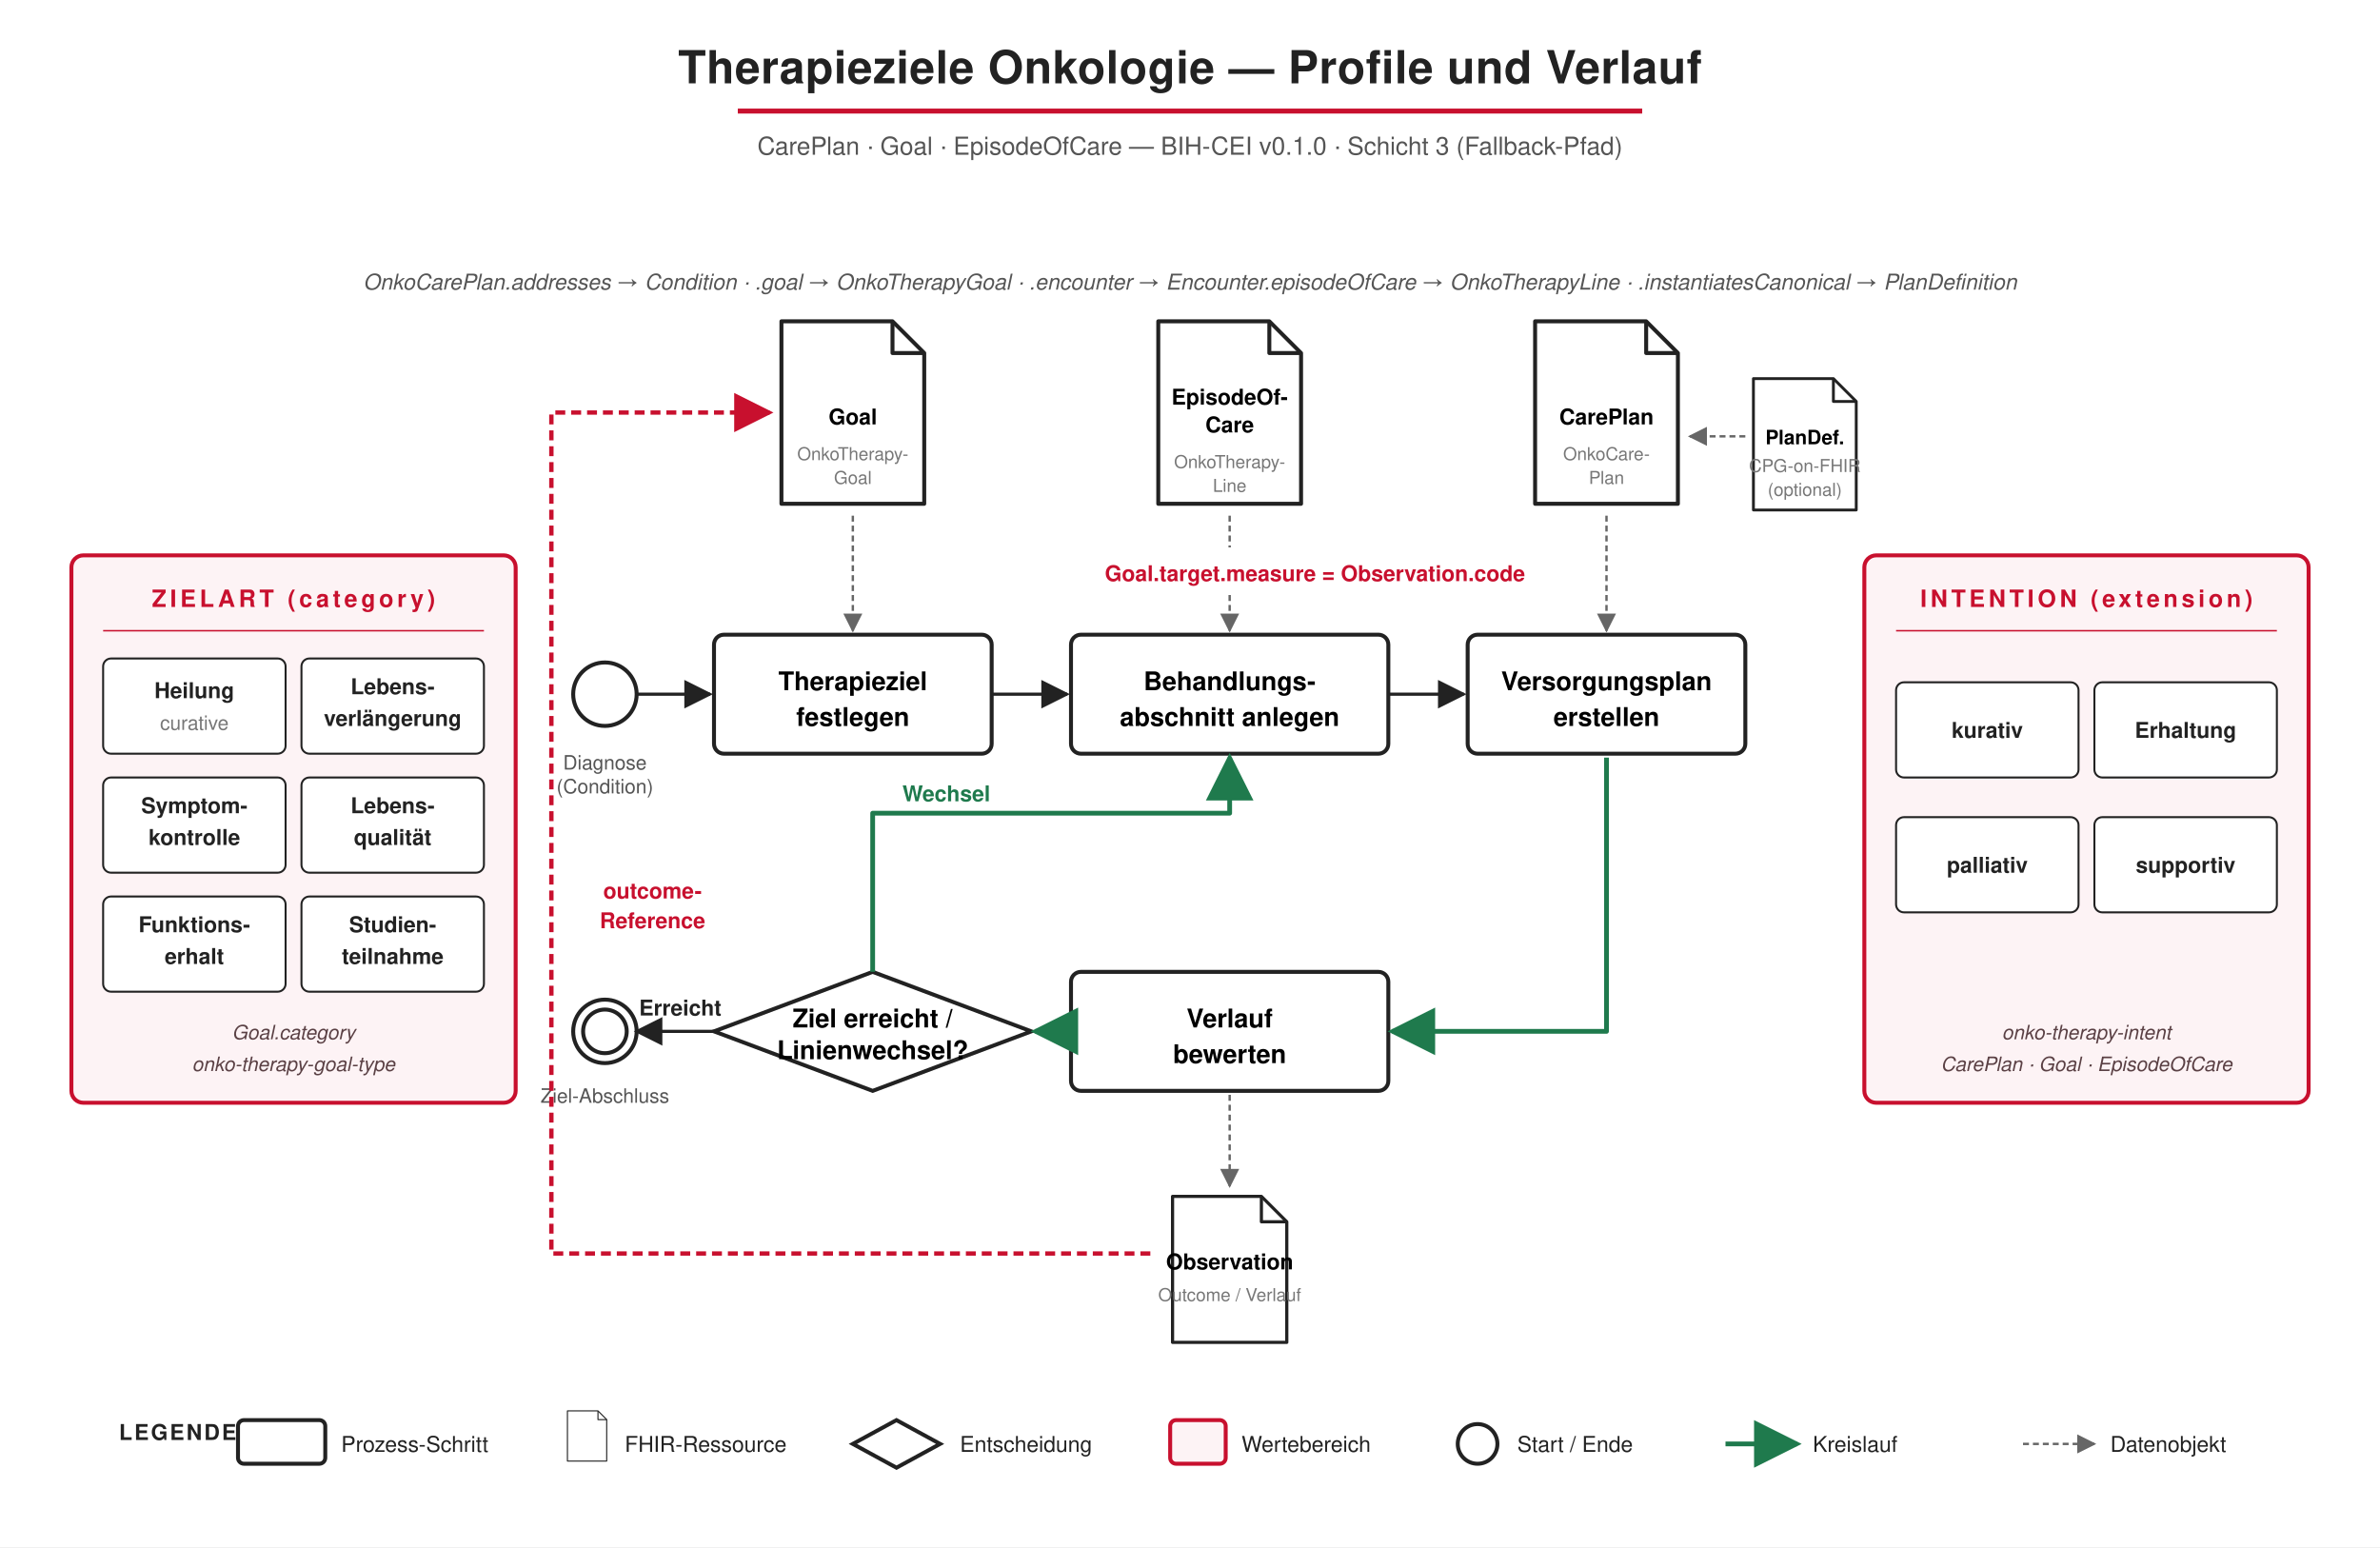
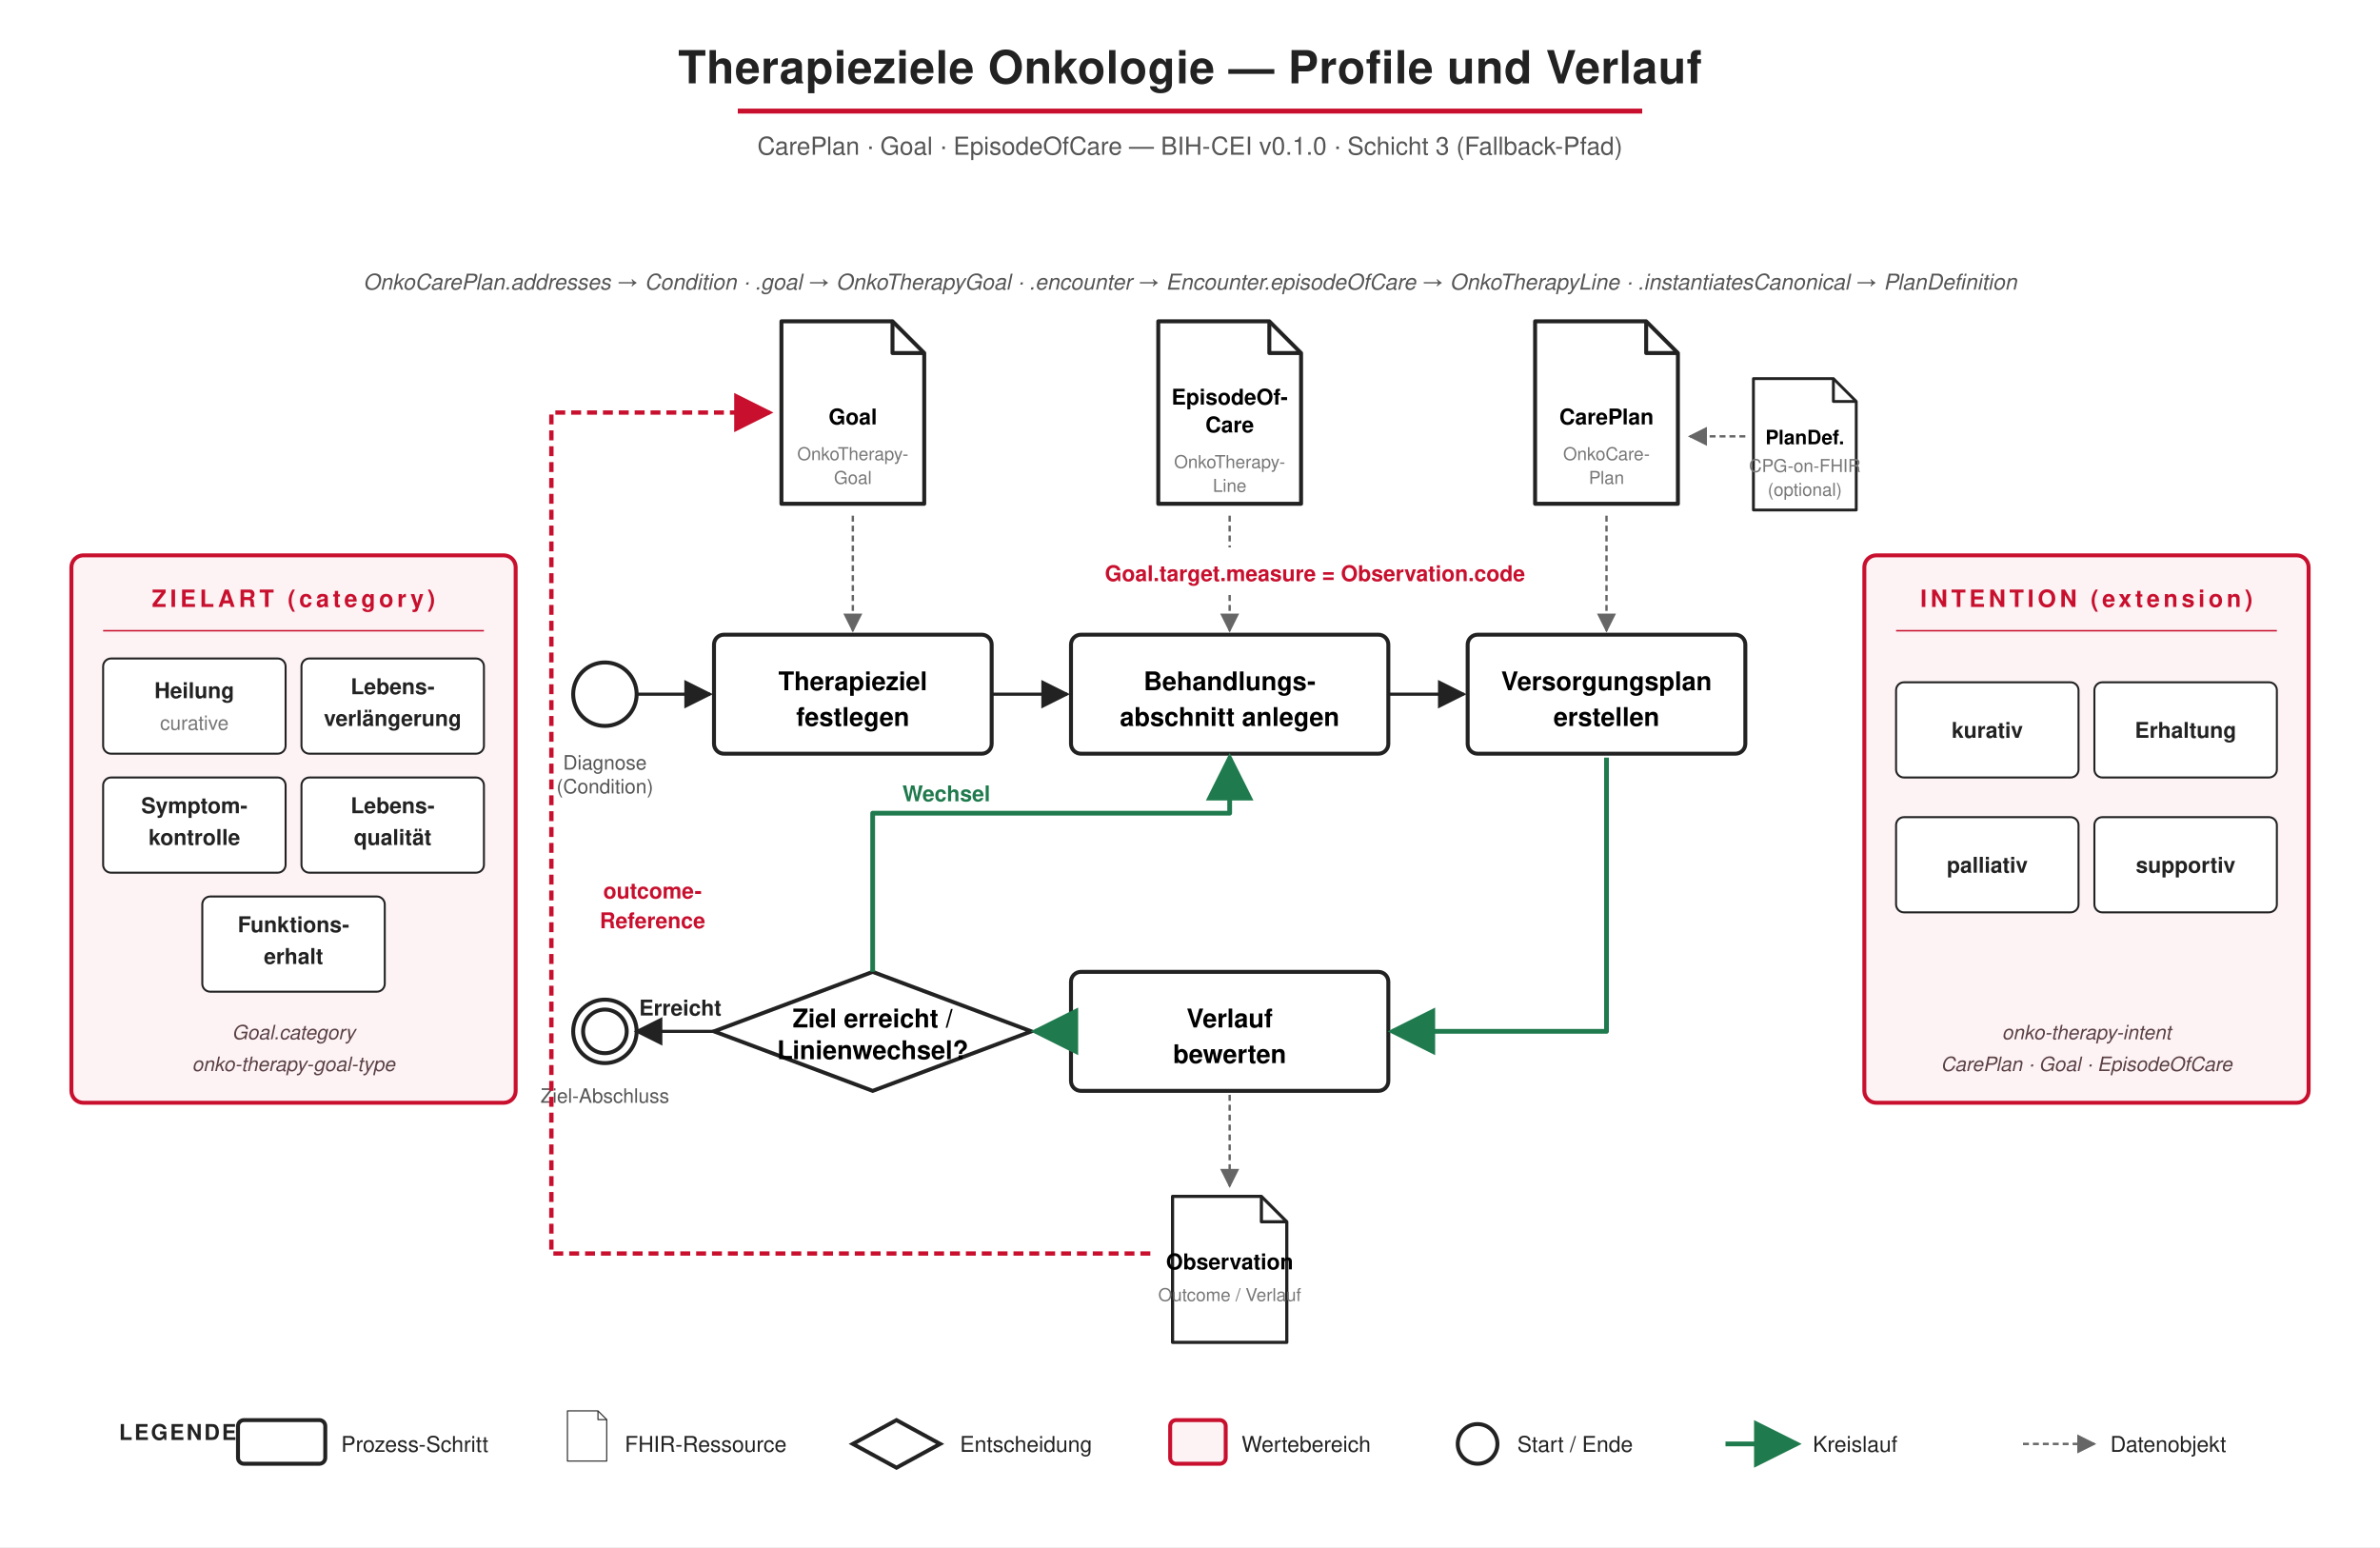
<svg xmlns="http://www.w3.org/2000/svg" viewBox="0 0 1200 780" font-family="'Segoe UI', 'Helvetica Neue', Helvetica, Arial, sans-serif" font-size="13">
  <defs>
    <marker id="arr" viewBox="0 0 10 10" refX="9" refY="5" markerWidth="9" markerHeight="9" orient="auto-start-reverse">
      <path d="M 0 0 L 10 5 L 0 10 z" fill="#222" />
    </marker>
    <marker id="arr-data" viewBox="0 0 10 10" refX="9" refY="5" markerWidth="8" markerHeight="8" orient="auto-start-reverse">
      <path d="M 0 0 L 10 5 L 0 10 z" fill="#666" />
    </marker>
    <marker id="arr-goal" viewBox="0 0 10 10" refX="9" refY="5" markerWidth="9" markerHeight="9" orient="auto-start-reverse">
      <path d="M 0 0 L 10 5 L 0 10 z" fill="#c8102e" />
    </marker>
    <marker id="arr-cycle" viewBox="0 0 10 10" refX="9" refY="5" markerWidth="10" markerHeight="10" orient="auto-start-reverse">
      <path d="M 0 0 L 10 5 L 0 10 z" fill="#1f7a4d" />
    </marker>
    <symbol id="doc" viewBox="0 0 80 100">
      <path d="M 4 4 L 60 4 L 76 20 L 76 96 L 4 96 z" fill="#ffffff" stroke="#222" stroke-width="2" stroke-linejoin="round" />
      <path d="M 60 4 L 60 20 L 76 20" fill="none" stroke="#222" stroke-width="2" stroke-linejoin="round" />
    </symbol>
  </defs>
  <rect width="1200" height="780" fill="#ffffff" />
  <text x="600" y="42" text-anchor="middle" font-size="23" font-weight="700" fill="#222" letter-spacing="0.3">Therapieziele Onkologie — Profile und Verlauf</text>
  <line x1="372" y1="56" x2="828" y2="56" stroke="#c8102e" stroke-width="2.5" />
  <text x="600" y="78" text-anchor="middle" font-size="12.5" fill="#555">CarePlan · Goal · EpisodeOfCare — BIH-CEI v0.1.0  ·  Schicht 3 (Fallback-Pfad)</text>
  <g transform="translate(36, 280)">
    <rect width="224" height="276" rx="6" fill="#fdf3f5" stroke="#c8102e" stroke-width="2" />
    <text x="112" y="26" text-anchor="middle" font-size="12" font-weight="700" fill="#c8102e" letter-spacing="1.8">ZIELART (category)</text>
    <line x1="16" y1="38" x2="208" y2="38" stroke="#c8102e" stroke-width="0.75" />
    <g font-size="11" fill="#222">
      <rect x="16" y="52" width="92" height="48" rx="4" fill="#ffffff" stroke="#222" />
      <text x="62" y="72" text-anchor="middle" font-weight="600">Heilung</text>
      <text x="62" y="88" text-anchor="middle" font-size="10" fill="#777">curative</text>
      <rect x="116" y="52" width="92" height="48" rx="4" fill="#ffffff" stroke="#222" />
      <text x="162" y="70" text-anchor="middle" font-weight="600">Lebens-</text>
      <text x="162" y="86" text-anchor="middle" font-weight="600">verlängerung</text>
      <rect x="16" y="112" width="92" height="48" rx="4" fill="#ffffff" stroke="#222" />
      <text x="62" y="130" text-anchor="middle" font-weight="600">Symptom-</text>
      <text x="62" y="146" text-anchor="middle" font-weight="600">kontrolle</text>
      <rect x="116" y="112" width="92" height="48" rx="4" fill="#ffffff" stroke="#222" />
      <text x="162" y="130" text-anchor="middle" font-weight="600">Lebens-</text>
      <text x="162" y="146" text-anchor="middle" font-weight="600">qualität</text>
-       <rect x="16" y="172" width="92" height="48" rx="4" fill="#ffffff" stroke="#222" />
-       <text x="62" y="190" text-anchor="middle" font-weight="600">Funktions-</text>
-       <text x="62" y="206" text-anchor="middle" font-weight="600">erhalt</text>
-       <rect x="116" y="172" width="92" height="48" rx="4" fill="#ffffff" stroke="#222" />
-       <text x="162" y="190" text-anchor="middle" font-weight="600">Studien-</text>
-       <text x="162" y="206" text-anchor="middle" font-weight="600">teilnahme</text>
+       <rect x="66" y="172" width="92" height="48" rx="4" fill="#ffffff" stroke="#222" />
+       <text x="112" y="190" text-anchor="middle" font-weight="600">Funktions-</text>
+       <text x="112" y="206" text-anchor="middle" font-weight="600">erhalt</text>
    </g>
    <text x="112" y="244" text-anchor="middle" font-size="10" fill="#5a4044" font-style="italic">Goal.category</text>
    <text x="112" y="260" text-anchor="middle" font-size="10" fill="#5a4044" font-style="italic">onko-therapy-goal-type</text>
  </g>
  <g transform="translate(940, 280)">
    <rect width="224" height="276" rx="6" fill="#fdf3f5" stroke="#c8102e" stroke-width="2" />
    <text x="112" y="26" text-anchor="middle" font-size="12" font-weight="700" fill="#c8102e" letter-spacing="1.8">INTENTION (extension)</text>
    <line x1="16" y1="38" x2="208" y2="38" stroke="#c8102e" stroke-width="0.75" />
    <g font-size="11" fill="#222">
      <rect x="16" y="64" width="92" height="48" rx="4" fill="#ffffff" stroke="#222" />
      <text x="62" y="92" text-anchor="middle" font-weight="600">kurativ</text>
      <rect x="116" y="64" width="92" height="48" rx="4" fill="#ffffff" stroke="#222" />
      <text x="162" y="92" text-anchor="middle" font-weight="600">Erhaltung</text>
      <rect x="16" y="132" width="92" height="48" rx="4" fill="#ffffff" stroke="#222" />
      <text x="62" y="160" text-anchor="middle" font-weight="600">palliativ</text>
      <rect x="116" y="132" width="92" height="48" rx="4" fill="#ffffff" stroke="#222" />
      <text x="162" y="160" text-anchor="middle" font-weight="600">supportiv</text>
    </g>
    <text x="112" y="244" text-anchor="middle" font-size="10" fill="#5a4044" font-style="italic">onko-therapy-intent</text>
    <text x="112" y="260" text-anchor="middle" font-size="10" fill="#5a4044" font-style="italic">CarePlan · Goal · EpisodeOfCare</text>
  </g>
  <circle cx="305" cy="350" r="16" fill="#ffffff" stroke="#222" stroke-width="2" />
  <text x="305" y="388" text-anchor="middle" font-size="10" fill="#555">Diagnose</text>
  <text x="305" y="400" text-anchor="middle" font-size="10" fill="#555">(Condition)</text>
  <g transform="translate(360, 320)">
    <rect width="140" height="60" rx="5" fill="#ffffff" stroke="#222" stroke-width="2" />
    <text x="70" y="28" text-anchor="middle" font-weight="600">Therapieziel</text>
    <text x="70" y="46" text-anchor="middle" font-weight="600">festlegen</text>
  </g>
  <g transform="translate(540, 320)">
    <rect width="160" height="60" rx="5" fill="#ffffff" stroke="#222" stroke-width="2" />
    <text x="80" y="28" text-anchor="middle" font-weight="600">Behandlungs-</text>
    <text x="80" y="46" text-anchor="middle" font-weight="600">abschnitt anlegen</text>
  </g>
  <g transform="translate(740, 320)">
    <rect width="140" height="60" rx="5" fill="#ffffff" stroke="#222" stroke-width="2" />
    <text x="70" y="28" text-anchor="middle" font-weight="600">Versorgungsplan</text>
    <text x="70" y="46" text-anchor="middle" font-weight="600">erstellen</text>
  </g>
  <g transform="translate(540, 490)">
    <rect width="160" height="60" rx="5" fill="#ffffff" stroke="#222" stroke-width="2" />
    <text x="80" y="28" text-anchor="middle" font-weight="600">Verlauf</text>
    <text x="80" y="46" text-anchor="middle" font-weight="600">bewerten</text>
  </g>
  <g transform="translate(360, 490)">
    <polygon points="80,0 160,30 80,60 0,30" fill="#ffffff" stroke="#222" stroke-width="2" />
    <text x="80" y="28" text-anchor="middle" font-weight="600">Ziel erreicht /</text>
    <text x="80" y="44" text-anchor="middle" font-weight="600">Linienwechsel?</text>
  </g>
  <circle cx="305" cy="520" r="16" fill="#ffffff" stroke="#222" stroke-width="2" />
  <circle cx="305" cy="520" r="11" fill="#ffffff" stroke="#222" stroke-width="2" />
  <text x="305" y="556" text-anchor="middle" font-size="10" fill="#555">Ziel-Abschluss</text>
  <line x1="321" y1="350" x2="358" y2="350" stroke="#222" stroke-width="1.6" marker-end="url(#arr)" />
  <line x1="500" y1="350" x2="538" y2="350" stroke="#222" stroke-width="1.6" marker-end="url(#arr)" />
  <line x1="700" y1="350" x2="738" y2="350" stroke="#222" stroke-width="1.6" marker-end="url(#arr)" />
  <path d="M 810 382 L 810 520 L 702 520" fill="none" stroke="#1f7a4d" stroke-width="2.4" stroke-linejoin="round" marker-end="url(#arr-cycle)" />
  <line x1="540" y1="520" x2="522" y2="520" stroke="#1f7a4d" stroke-width="2.4" marker-end="url(#arr-cycle)" />
  <path d="M 440 490 L 440 410 L 620 410 L 620 382" fill="none" stroke="#1f7a4d" stroke-width="2.4" stroke-linejoin="round" marker-end="url(#arr-cycle)" />
  <text x="455" y="404" font-size="11" font-weight="700" fill="#1f7a4d">Wechsel</text>
  <line x1="360" y1="520" x2="321" y2="520" stroke="#222" stroke-width="1.6" marker-end="url(#arr)" />
  <text x="343" y="512" text-anchor="middle" font-size="11" font-weight="600" fill="#222">Erreicht</text>
  <g transform="translate(390, 158)">
    <use href="#doc" width="80" height="100" />
    <text x="40" y="56" text-anchor="middle" font-size="11" font-weight="700">Goal</text>
    <text x="40" y="74" text-anchor="middle" font-size="9" fill="#777">OnkoTherapy-</text>
    <text x="40" y="86" text-anchor="middle" font-size="9" fill="#777">Goal</text>
  </g>
  <line x1="430" y1="260" x2="430" y2="318" stroke="#666" stroke-width="1.2" stroke-dasharray="3 2" marker-end="url(#arr-data)" />
  <g transform="translate(580, 158)">
    <use href="#doc" width="80" height="100" />
    <text x="40" y="46" text-anchor="middle" font-size="11" font-weight="700">EpisodeOf-</text>
    <text x="40" y="60" text-anchor="middle" font-size="11" font-weight="700">Care</text>
    <text x="40" y="78" text-anchor="middle" font-size="9" fill="#777">OnkoTherapy-</text>
    <text x="40" y="90" text-anchor="middle" font-size="9" fill="#777">Line</text>
  </g>
  <line x1="620" y1="260" x2="620" y2="318" stroke="#666" stroke-width="1.2" stroke-dasharray="3 2" marker-end="url(#arr-data)" />
  <g transform="translate(770, 158)">
    <use href="#doc" width="80" height="100" />
    <text x="40" y="56" text-anchor="middle" font-size="11" font-weight="700">CarePlan</text>
    <text x="40" y="74" text-anchor="middle" font-size="9" fill="#777">OnkoCare-</text>
    <text x="40" y="86" text-anchor="middle" font-size="9" fill="#777">Plan</text>
  </g>
  <line x1="810" y1="260" x2="810" y2="318" stroke="#666" stroke-width="1.2" stroke-dasharray="3 2" marker-end="url(#arr-data)" />
  <g transform="translate(880, 188)">
    <use href="#doc" width="60" height="72" />
    <text x="30" y="36" text-anchor="middle" font-size="10" font-weight="700">PlanDef.</text>
    <text x="30" y="50" text-anchor="middle" font-size="9" fill="#777">CPG-on-FHIR</text>
    <text x="30" y="62" text-anchor="middle" font-size="9" fill="#777">(optional)</text>
  </g>
  <line x1="880" y1="220" x2="852" y2="220" stroke="#666" stroke-width="1.2" stroke-dasharray="3 2" marker-end="url(#arr-data)" />
  <g transform="translate(580, 600)">
    <use href="#doc" width="80" height="80" />
    <text x="40" y="40" text-anchor="middle" font-size="11" font-weight="700">Observation</text>
    <text x="40" y="56" text-anchor="middle" font-size="9" fill="#777">Outcome / Verlauf</text>
  </g>
  <line x1="620" y1="552" x2="620" y2="598" stroke="#666" stroke-width="1.2" stroke-dasharray="3 2" marker-end="url(#arr-data)" />
  <path d="M 580 632 L 278 632 L 278 208 L 388 208" fill="none" stroke="#c8102e" stroke-width="2.2" stroke-dasharray="5 3" marker-end="url(#arr-goal)" stroke-linejoin="round" />
  <rect x="286" y="436" width="86" height="38" rx="3" fill="#ffffff" />
  <text x="329" y="453" text-anchor="middle" font-size="11" font-weight="700" fill="#c8102e">outcome-</text>
  <text x="329" y="468" text-anchor="middle" font-size="11" font-weight="700" fill="#c8102e">Reference</text>
  <rect x="538" y="276" width="250" height="24" rx="3" fill="#ffffff" />
  <text x="663" y="293" text-anchor="middle" font-size="11" font-weight="700" fill="#c8102e">Goal.target.measure = Observation.code</text>
  <g transform="translate(60, 710)">
    <text x="0" y="16" font-size="11" font-weight="700" fill="#222" letter-spacing="1">LEGENDE</text>
    <rect x="60" y="6" width="44" height="22" rx="3" fill="#ffffff" stroke="#222" stroke-width="2" />
    <text x="112" y="22" font-size="11" fill="#222">Prozess-Schritt</text>
    <g transform="translate(225, 0)">
      <use href="#doc" width="22" height="28" />
    </g>
    <text x="255" y="22" font-size="11" fill="#222">FHIR-Ressource</text>
    <polygon points="370,18 392,6 414,18 392,30" fill="#ffffff" stroke="#222" stroke-width="2" />
    <text x="424" y="22" font-size="11" fill="#222">Entscheidung</text>
    <rect x="530" y="6" width="28" height="22" rx="3" fill="#fdf3f5" stroke="#c8102e" stroke-width="2" />
    <text x="566" y="22" font-size="11" fill="#222">Wertebereich</text>
    <circle cx="685" cy="18" r="10" fill="#ffffff" stroke="#222" stroke-width="2" />
    <text x="705" y="22" font-size="11" fill="#222">Start / Ende</text>
    <line x1="810" y1="18" x2="846" y2="18" stroke="#1f7a4d" stroke-width="2.4" marker-end="url(#arr-cycle)" />
    <text x="854" y="22" font-size="11" fill="#222">Kreislauf</text>
    <line x1="960" y1="18" x2="996" y2="18" stroke="#666" stroke-width="1.2" stroke-dasharray="3 2" marker-end="url(#arr-data)" />
    <text x="1004" y="22" font-size="11" fill="#222">Datenobjekt</text>
  </g>
  <g transform="translate(60, 130)">
    <text x="540" y="16" text-anchor="middle" font-size="11" fill="#555" font-style="italic">OnkoCarePlan.addresses → Condition  ·  .goal → OnkoTherapyGoal  ·  .encounter → Encounter.episodeOfCare → OnkoTherapyLine  ·  .instantiatesCanonical → PlanDefinition</text>
  </g>
</svg>
